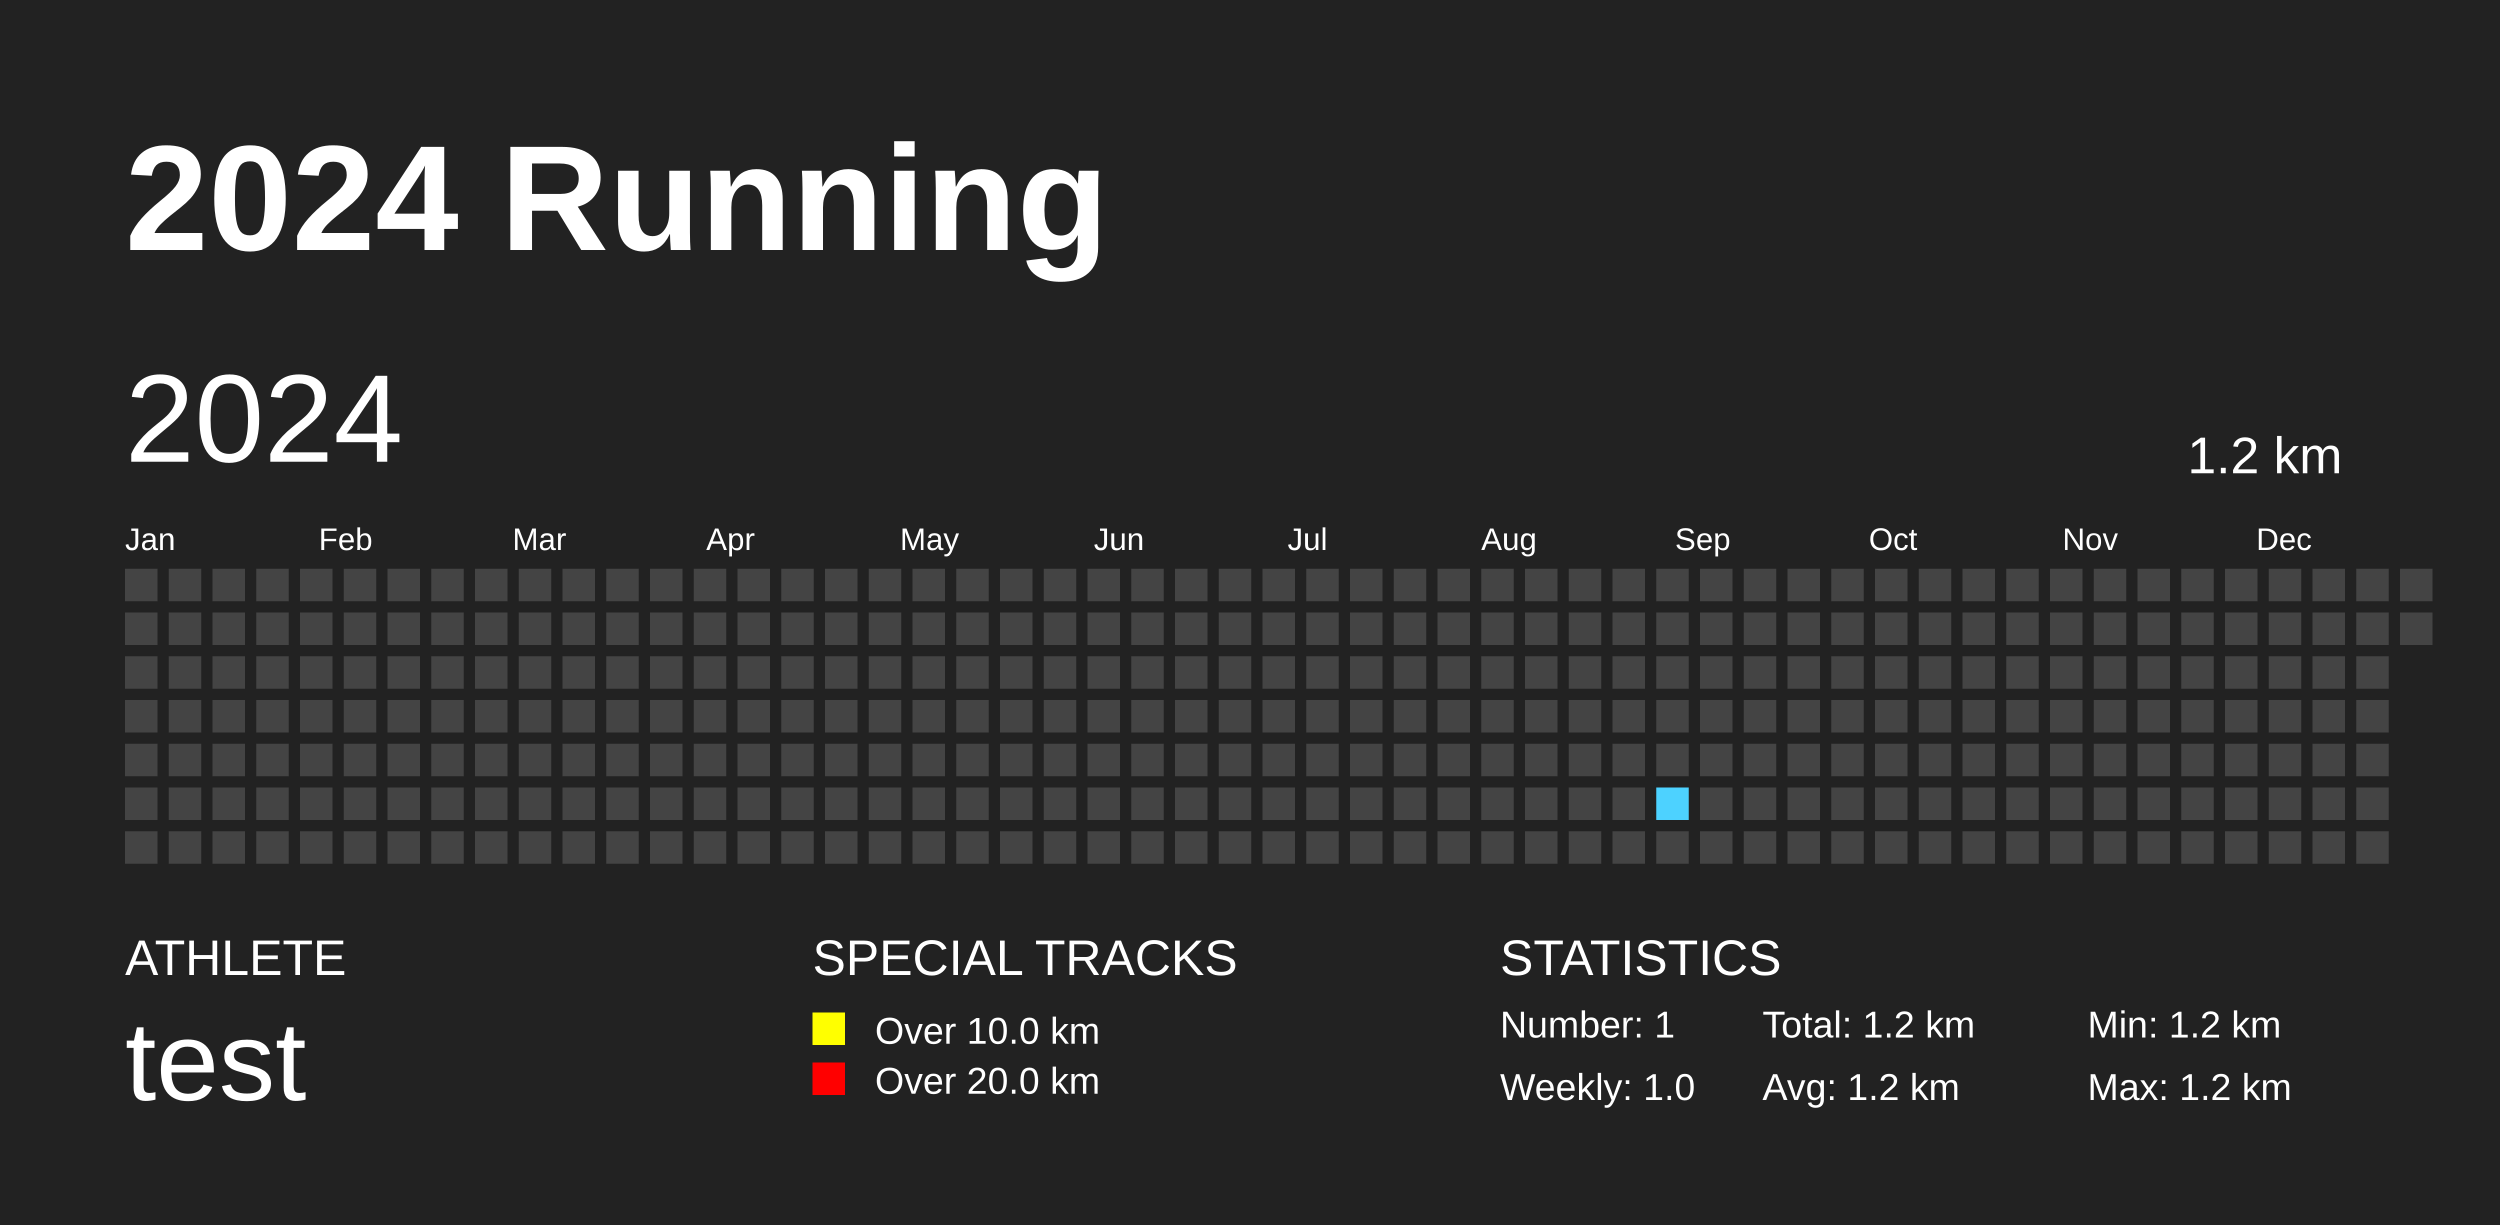
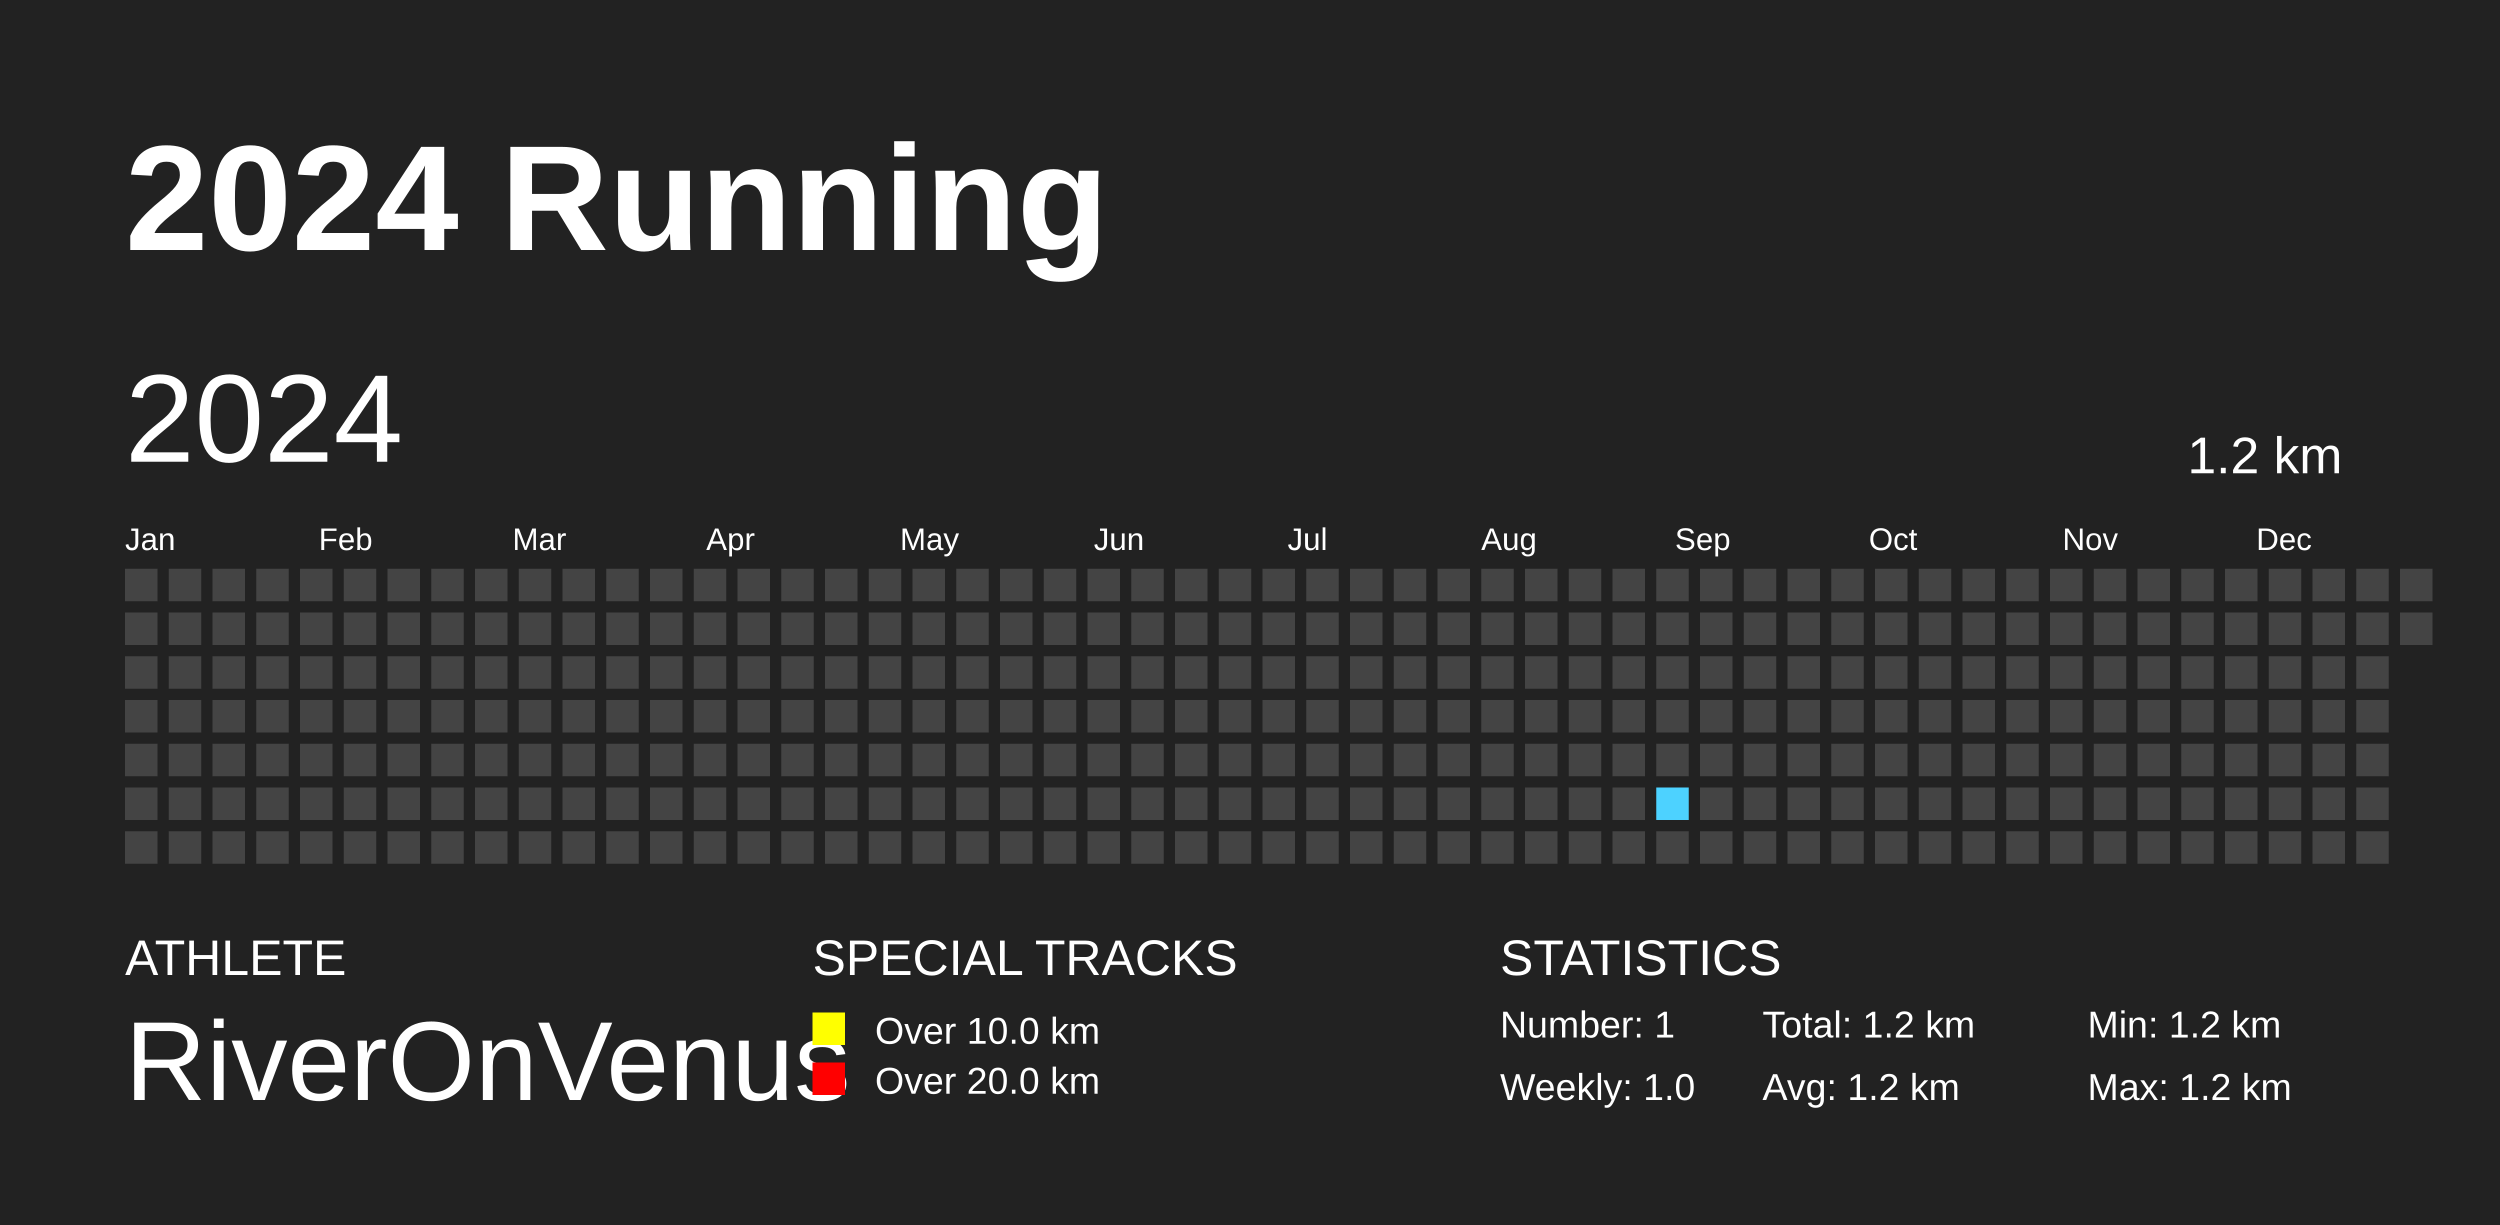
<svg xmlns="http://www.w3.org/2000/svg" baseProfile="full" height="98mm" version="1.1" viewBox="0,0,200,98" width="200mm">
  <defs />
  <rect fill="#222222" height="98" width="200" x="0" y="0" />
  <text fill="#FFFFFF" style="font-size:12px; font-family:Arial; font-weight:bold;" x="10" y="20">2024 Running</text>
  <text fill="#FFFFFF" style="font-size:4px; font-family:Arial" x="10" y="78">ATHLETE</text>
-   <text fill="#FFFFFF" style="font-size:9px; font-family:Arial" x="10" y="88">test</text>
+   <text fill="#FFFFFF" style="font-size:9px; font-family:Arial" x="10" y="88">RiverOnVenus</text>
  <text fill="#FFFFFF" style="font-size:4px; font-family:Arial" x="65" y="78">SPECIAL TRACKS</text>
  <rect fill="yellow" height="2.6" width="2.6" x="65" y="81" />
  <text fill="#FFFFFF" style="font-size:3px; font-family:Arial" x="70" y="83.5">Over 10.0 km</text>
  <rect fill="red" height="2.6" width="2.6" x="65" y="85" />
  <text fill="#FFFFFF" style="font-size:3px; font-family:Arial" x="70" y="87.5">Over 20.0 km</text>
  <text fill="#FFFFFF" style="font-size:4px; font-family:Arial" x="120" y="78">STATISTICS</text>
  <text fill="#FFFFFF" style="font-size:3px; font-family:Arial" x="120" y="83">Number: 1</text>
  <text fill="#FFFFFF" style="font-size:3px; font-family:Arial" x="120" y="88">Weekly: 1.0</text>
  <text fill="#FFFFFF" style="font-size:3px; font-family:Arial" x="141" y="83">Total: 1.2 km</text>
  <text fill="#FFFFFF" style="font-size:3px; font-family:Arial" x="141" y="88">Avg: 1.2 km</text>
  <text fill="#FFFFFF" style="font-size:3px; font-family:Arial" x="167" y="83">Min: 1.2 km</text>
  <text fill="#FFFFFF" style="font-size:3px; font-family:Arial" x="167" y="88">Max: 1.2 km</text>
  <text dominant-baseline="hanging" fill="#FFFFFF" style="font-size:10.0px; font-family:Arial;" x="10" y="30">2024</text>
  <text dominant-baseline="hanging" fill="#FFFFFF" style="font-size:4.125px; font-family:Arial;" x="175" y="35">1.2 km</text>
  <text fill="#FFFFFF" style="font-size:2.5px; font-family:Arial" x="10.0" y="44">Jan</text>
  <text fill="#FFFFFF" style="font-size:2.5px; font-family:Arial" x="25.5" y="44">Feb</text>
  <text fill="#FFFFFF" style="font-size:2.5px; font-family:Arial" x="41.0" y="44">Mar</text>
  <text fill="#FFFFFF" style="font-size:2.5px; font-family:Arial" x="56.5" y="44">Apr</text>
  <text fill="#FFFFFF" style="font-size:2.5px; font-family:Arial" x="72.0" y="44">May</text>
  <text fill="#FFFFFF" style="font-size:2.5px; font-family:Arial" x="87.5" y="44">Jun</text>
  <text fill="#FFFFFF" style="font-size:2.5px; font-family:Arial" x="103.0" y="44">Jul</text>
  <text fill="#FFFFFF" style="font-size:2.5px; font-family:Arial" x="118.5" y="44">Aug</text>
  <text fill="#FFFFFF" style="font-size:2.5px; font-family:Arial" x="134.0" y="44">Sep</text>
  <text fill="#FFFFFF" style="font-size:2.5px; font-family:Arial" x="149.5" y="44">Oct</text>
  <text fill="#FFFFFF" style="font-size:2.5px; font-family:Arial" x="165.0" y="44">Nov</text>
  <text fill="#FFFFFF" style="font-size:2.5px; font-family:Arial" x="180.5" y="44">Dec</text>
  <rect fill="#444444" height="2.6" width="2.6" x="10.0" y="45.5" />
  <rect fill="#444444" height="2.6" width="2.6" x="10.0" y="49.0" />
  <rect fill="#444444" height="2.6" width="2.6" x="10.0" y="52.5" />
  <rect fill="#444444" height="2.6" width="2.6" x="10.0" y="56.0" />
  <rect fill="#444444" height="2.6" width="2.6" x="10.0" y="59.5" />
  <rect fill="#444444" height="2.6" width="2.6" x="10.0" y="63.0" />
  <rect fill="#444444" height="2.6" width="2.6" x="10.0" y="66.5" />
  <rect fill="#444444" height="2.6" width="2.6" x="13.5" y="45.5" />
  <rect fill="#444444" height="2.6" width="2.6" x="13.5" y="49.0" />
  <rect fill="#444444" height="2.6" width="2.6" x="13.5" y="52.5" />
  <rect fill="#444444" height="2.6" width="2.6" x="13.5" y="56.0" />
  <rect fill="#444444" height="2.6" width="2.6" x="13.5" y="59.5" />
  <rect fill="#444444" height="2.6" width="2.6" x="13.5" y="63.0" />
  <rect fill="#444444" height="2.6" width="2.6" x="13.5" y="66.5" />
  <rect fill="#444444" height="2.6" width="2.6" x="17.0" y="45.5" />
  <rect fill="#444444" height="2.6" width="2.6" x="17.0" y="49.0" />
  <rect fill="#444444" height="2.6" width="2.6" x="17.0" y="52.5" />
  <rect fill="#444444" height="2.6" width="2.6" x="17.0" y="56.0" />
  <rect fill="#444444" height="2.6" width="2.6" x="17.0" y="59.5" />
  <rect fill="#444444" height="2.6" width="2.6" x="17.0" y="63.0" />
  <rect fill="#444444" height="2.6" width="2.6" x="17.0" y="66.5" />
  <rect fill="#444444" height="2.6" width="2.6" x="20.5" y="45.5" />
  <rect fill="#444444" height="2.6" width="2.6" x="20.5" y="49.0" />
  <rect fill="#444444" height="2.6" width="2.6" x="20.5" y="52.5" />
  <rect fill="#444444" height="2.6" width="2.6" x="20.5" y="56.0" />
  <rect fill="#444444" height="2.6" width="2.6" x="20.5" y="59.5" />
  <rect fill="#444444" height="2.6" width="2.6" x="20.5" y="63.0" />
  <rect fill="#444444" height="2.6" width="2.6" x="20.5" y="66.5" />
  <rect fill="#444444" height="2.6" width="2.6" x="24.0" y="45.5" />
  <rect fill="#444444" height="2.6" width="2.6" x="24.0" y="49.0" />
  <rect fill="#444444" height="2.6" width="2.6" x="24.0" y="52.5" />
  <rect fill="#444444" height="2.6" width="2.6" x="24.0" y="56.0" />
  <rect fill="#444444" height="2.6" width="2.6" x="24.0" y="59.5" />
  <rect fill="#444444" height="2.6" width="2.6" x="24.0" y="63.0" />
  <rect fill="#444444" height="2.6" width="2.6" x="24.0" y="66.5" />
  <rect fill="#444444" height="2.6" width="2.6" x="27.5" y="45.5" />
  <rect fill="#444444" height="2.6" width="2.6" x="27.5" y="49.0" />
  <rect fill="#444444" height="2.6" width="2.6" x="27.5" y="52.5" />
  <rect fill="#444444" height="2.6" width="2.6" x="27.5" y="56.0" />
  <rect fill="#444444" height="2.6" width="2.6" x="27.5" y="59.5" />
  <rect fill="#444444" height="2.6" width="2.6" x="27.5" y="63.0" />
  <rect fill="#444444" height="2.6" width="2.6" x="27.5" y="66.5" />
  <rect fill="#444444" height="2.6" width="2.6" x="31.0" y="45.5" />
  <rect fill="#444444" height="2.6" width="2.6" x="31.0" y="49.0" />
  <rect fill="#444444" height="2.6" width="2.6" x="31.0" y="52.5" />
  <rect fill="#444444" height="2.6" width="2.6" x="31.0" y="56.0" />
  <rect fill="#444444" height="2.6" width="2.6" x="31.0" y="59.5" />
  <rect fill="#444444" height="2.6" width="2.6" x="31.0" y="63.0" />
  <rect fill="#444444" height="2.6" width="2.6" x="31.0" y="66.5" />
  <rect fill="#444444" height="2.6" width="2.6" x="34.5" y="45.5" />
  <rect fill="#444444" height="2.6" width="2.6" x="34.5" y="49.0" />
  <rect fill="#444444" height="2.6" width="2.6" x="34.5" y="52.5" />
  <rect fill="#444444" height="2.6" width="2.6" x="34.5" y="56.0" />
  <rect fill="#444444" height="2.6" width="2.6" x="34.5" y="59.5" />
  <rect fill="#444444" height="2.6" width="2.6" x="34.5" y="63.0" />
  <rect fill="#444444" height="2.6" width="2.6" x="34.5" y="66.5" />
  <rect fill="#444444" height="2.6" width="2.6" x="38.0" y="45.5" />
  <rect fill="#444444" height="2.6" width="2.6" x="38.0" y="49.0" />
  <rect fill="#444444" height="2.6" width="2.6" x="38.0" y="52.5" />
  <rect fill="#444444" height="2.6" width="2.6" x="38.0" y="56.0" />
  <rect fill="#444444" height="2.6" width="2.6" x="38.0" y="59.5" />
  <rect fill="#444444" height="2.6" width="2.6" x="38.0" y="63.0" />
  <rect fill="#444444" height="2.6" width="2.6" x="38.0" y="66.5" />
  <rect fill="#444444" height="2.6" width="2.6" x="41.5" y="45.5" />
  <rect fill="#444444" height="2.6" width="2.6" x="41.5" y="49.0" />
  <rect fill="#444444" height="2.6" width="2.6" x="41.5" y="52.5" />
  <rect fill="#444444" height="2.6" width="2.6" x="41.5" y="56.0" />
  <rect fill="#444444" height="2.6" width="2.6" x="41.5" y="59.5" />
  <rect fill="#444444" height="2.6" width="2.6" x="41.5" y="63.0" />
  <rect fill="#444444" height="2.6" width="2.6" x="41.5" y="66.5" />
  <rect fill="#444444" height="2.6" width="2.6" x="45.0" y="45.5" />
  <rect fill="#444444" height="2.6" width="2.6" x="45.0" y="49.0" />
  <rect fill="#444444" height="2.6" width="2.6" x="45.0" y="52.5" />
  <rect fill="#444444" height="2.6" width="2.6" x="45.0" y="56.0" />
  <rect fill="#444444" height="2.6" width="2.6" x="45.0" y="59.5" />
  <rect fill="#444444" height="2.6" width="2.6" x="45.0" y="63.0" />
  <rect fill="#444444" height="2.6" width="2.6" x="45.0" y="66.5" />
  <rect fill="#444444" height="2.6" width="2.6" x="48.5" y="45.5" />
  <rect fill="#444444" height="2.6" width="2.6" x="48.5" y="49.0" />
  <rect fill="#444444" height="2.6" width="2.6" x="48.5" y="52.5" />
  <rect fill="#444444" height="2.6" width="2.6" x="48.5" y="56.0" />
  <rect fill="#444444" height="2.6" width="2.6" x="48.5" y="59.5" />
  <rect fill="#444444" height="2.6" width="2.6" x="48.5" y="63.0" />
  <rect fill="#444444" height="2.6" width="2.6" x="48.5" y="66.5" />
  <rect fill="#444444" height="2.6" width="2.6" x="52.0" y="45.5" />
  <rect fill="#444444" height="2.6" width="2.6" x="52.0" y="49.0" />
  <rect fill="#444444" height="2.6" width="2.6" x="52.0" y="52.5" />
  <rect fill="#444444" height="2.6" width="2.6" x="52.0" y="56.0" />
  <rect fill="#444444" height="2.6" width="2.6" x="52.0" y="59.5" />
  <rect fill="#444444" height="2.6" width="2.6" x="52.0" y="63.0" />
  <rect fill="#444444" height="2.6" width="2.6" x="52.0" y="66.5" />
  <rect fill="#444444" height="2.6" width="2.6" x="55.5" y="45.5" />
  <rect fill="#444444" height="2.6" width="2.6" x="55.5" y="49.0" />
  <rect fill="#444444" height="2.6" width="2.6" x="55.5" y="52.5" />
  <rect fill="#444444" height="2.6" width="2.6" x="55.5" y="56.0" />
  <rect fill="#444444" height="2.6" width="2.6" x="55.5" y="59.5" />
  <rect fill="#444444" height="2.6" width="2.6" x="55.5" y="63.0" />
  <rect fill="#444444" height="2.6" width="2.6" x="55.5" y="66.5" />
  <rect fill="#444444" height="2.6" width="2.6" x="59.0" y="45.5" />
  <rect fill="#444444" height="2.6" width="2.6" x="59.0" y="49.0" />
  <rect fill="#444444" height="2.6" width="2.6" x="59.0" y="52.5" />
  <rect fill="#444444" height="2.6" width="2.6" x="59.0" y="56.0" />
  <rect fill="#444444" height="2.6" width="2.6" x="59.0" y="59.5" />
  <rect fill="#444444" height="2.6" width="2.6" x="59.0" y="63.0" />
  <rect fill="#444444" height="2.6" width="2.6" x="59.0" y="66.5" />
  <rect fill="#444444" height="2.6" width="2.6" x="62.5" y="45.5" />
  <rect fill="#444444" height="2.6" width="2.6" x="62.5" y="49.0" />
  <rect fill="#444444" height="2.6" width="2.6" x="62.5" y="52.5" />
  <rect fill="#444444" height="2.6" width="2.6" x="62.5" y="56.0" />
  <rect fill="#444444" height="2.6" width="2.6" x="62.5" y="59.5" />
  <rect fill="#444444" height="2.6" width="2.6" x="62.5" y="63.0" />
  <rect fill="#444444" height="2.6" width="2.6" x="62.5" y="66.5" />
  <rect fill="#444444" height="2.6" width="2.6" x="66.0" y="45.5" />
  <rect fill="#444444" height="2.6" width="2.6" x="66.0" y="49.0" />
  <rect fill="#444444" height="2.6" width="2.6" x="66.0" y="52.5" />
  <rect fill="#444444" height="2.6" width="2.6" x="66.0" y="56.0" />
  <rect fill="#444444" height="2.6" width="2.6" x="66.0" y="59.5" />
  <rect fill="#444444" height="2.6" width="2.6" x="66.0" y="63.0" />
  <rect fill="#444444" height="2.6" width="2.6" x="66.0" y="66.5" />
  <rect fill="#444444" height="2.6" width="2.6" x="69.5" y="45.5" />
  <rect fill="#444444" height="2.6" width="2.6" x="69.5" y="49.0" />
  <rect fill="#444444" height="2.6" width="2.6" x="69.5" y="52.5" />
  <rect fill="#444444" height="2.6" width="2.6" x="69.5" y="56.0" />
  <rect fill="#444444" height="2.6" width="2.6" x="69.5" y="59.5" />
  <rect fill="#444444" height="2.6" width="2.6" x="69.5" y="63.0" />
  <rect fill="#444444" height="2.6" width="2.6" x="69.5" y="66.5" />
  <rect fill="#444444" height="2.6" width="2.6" x="73.0" y="45.5" />
  <rect fill="#444444" height="2.6" width="2.6" x="73.0" y="49.0" />
  <rect fill="#444444" height="2.6" width="2.6" x="73.0" y="52.5" />
  <rect fill="#444444" height="2.6" width="2.6" x="73.0" y="56.0" />
  <rect fill="#444444" height="2.6" width="2.6" x="73.0" y="59.5" />
  <rect fill="#444444" height="2.6" width="2.6" x="73.0" y="63.0" />
  <rect fill="#444444" height="2.6" width="2.6" x="73.0" y="66.5" />
  <rect fill="#444444" height="2.6" width="2.6" x="76.5" y="45.5" />
  <rect fill="#444444" height="2.6" width="2.6" x="76.5" y="49.0" />
  <rect fill="#444444" height="2.6" width="2.6" x="76.5" y="52.5" />
  <rect fill="#444444" height="2.6" width="2.6" x="76.5" y="56.0" />
  <rect fill="#444444" height="2.6" width="2.6" x="76.5" y="59.5" />
  <rect fill="#444444" height="2.6" width="2.6" x="76.5" y="63.0" />
  <rect fill="#444444" height="2.6" width="2.6" x="76.5" y="66.5" />
  <rect fill="#444444" height="2.6" width="2.6" x="80.0" y="45.5" />
  <rect fill="#444444" height="2.6" width="2.6" x="80.0" y="49.0" />
  <rect fill="#444444" height="2.6" width="2.6" x="80.0" y="52.5" />
  <rect fill="#444444" height="2.6" width="2.6" x="80.0" y="56.0" />
  <rect fill="#444444" height="2.6" width="2.6" x="80.0" y="59.5" />
  <rect fill="#444444" height="2.6" width="2.6" x="80.0" y="63.0" />
  <rect fill="#444444" height="2.6" width="2.6" x="80.0" y="66.5" />
  <rect fill="#444444" height="2.6" width="2.6" x="83.5" y="45.5" />
  <rect fill="#444444" height="2.6" width="2.6" x="83.5" y="49.0" />
  <rect fill="#444444" height="2.6" width="2.6" x="83.5" y="52.5" />
  <rect fill="#444444" height="2.6" width="2.6" x="83.5" y="56.0" />
  <rect fill="#444444" height="2.6" width="2.6" x="83.5" y="59.5" />
  <rect fill="#444444" height="2.6" width="2.6" x="83.5" y="63.0" />
  <rect fill="#444444" height="2.6" width="2.6" x="83.5" y="66.5" />
  <rect fill="#444444" height="2.6" width="2.6" x="87.0" y="45.5" />
  <rect fill="#444444" height="2.6" width="2.6" x="87.0" y="49.0" />
  <rect fill="#444444" height="2.6" width="2.6" x="87.0" y="52.5" />
  <rect fill="#444444" height="2.6" width="2.6" x="87.0" y="56.0" />
  <rect fill="#444444" height="2.6" width="2.6" x="87.0" y="59.5" />
  <rect fill="#444444" height="2.6" width="2.6" x="87.0" y="63.0" />
  <rect fill="#444444" height="2.6" width="2.6" x="87.0" y="66.5" />
  <rect fill="#444444" height="2.6" width="2.6" x="90.5" y="45.5" />
  <rect fill="#444444" height="2.6" width="2.6" x="90.5" y="49.0" />
  <rect fill="#444444" height="2.6" width="2.6" x="90.5" y="52.5" />
  <rect fill="#444444" height="2.6" width="2.6" x="90.5" y="56.0" />
  <rect fill="#444444" height="2.6" width="2.6" x="90.5" y="59.5" />
  <rect fill="#444444" height="2.6" width="2.6" x="90.5" y="63.0" />
  <rect fill="#444444" height="2.6" width="2.6" x="90.5" y="66.5" />
  <rect fill="#444444" height="2.6" width="2.6" x="94.0" y="45.5" />
  <rect fill="#444444" height="2.6" width="2.6" x="94.0" y="49.0" />
  <rect fill="#444444" height="2.6" width="2.6" x="94.0" y="52.5" />
  <rect fill="#444444" height="2.6" width="2.6" x="94.0" y="56.0" />
  <rect fill="#444444" height="2.6" width="2.6" x="94.0" y="59.5" />
  <rect fill="#444444" height="2.6" width="2.6" x="94.0" y="63.0" />
  <rect fill="#444444" height="2.6" width="2.6" x="94.0" y="66.5" />
  <rect fill="#444444" height="2.6" width="2.6" x="97.5" y="45.5" />
  <rect fill="#444444" height="2.6" width="2.6" x="97.5" y="49.0" />
  <rect fill="#444444" height="2.6" width="2.6" x="97.5" y="52.5" />
  <rect fill="#444444" height="2.6" width="2.6" x="97.5" y="56.0" />
  <rect fill="#444444" height="2.6" width="2.6" x="97.5" y="59.5" />
  <rect fill="#444444" height="2.6" width="2.6" x="97.5" y="63.0" />
  <rect fill="#444444" height="2.6" width="2.6" x="97.5" y="66.5" />
  <rect fill="#444444" height="2.6" width="2.6" x="101.0" y="45.5" />
  <rect fill="#444444" height="2.6" width="2.6" x="101.0" y="49.0" />
  <rect fill="#444444" height="2.6" width="2.6" x="101.0" y="52.5" />
  <rect fill="#444444" height="2.6" width="2.6" x="101.0" y="56.0" />
  <rect fill="#444444" height="2.6" width="2.6" x="101.0" y="59.5" />
  <rect fill="#444444" height="2.6" width="2.6" x="101.0" y="63.0" />
  <rect fill="#444444" height="2.6" width="2.6" x="101.0" y="66.5" />
  <rect fill="#444444" height="2.6" width="2.6" x="104.5" y="45.5" />
  <rect fill="#444444" height="2.6" width="2.6" x="104.5" y="49.0" />
  <rect fill="#444444" height="2.6" width="2.6" x="104.5" y="52.5" />
  <rect fill="#444444" height="2.6" width="2.6" x="104.5" y="56.0" />
  <rect fill="#444444" height="2.6" width="2.6" x="104.5" y="59.5" />
  <rect fill="#444444" height="2.6" width="2.6" x="104.5" y="63.0" />
  <rect fill="#444444" height="2.6" width="2.6" x="104.5" y="66.5" />
  <rect fill="#444444" height="2.6" width="2.6" x="108.0" y="45.5" />
  <rect fill="#444444" height="2.6" width="2.6" x="108.0" y="49.0" />
  <rect fill="#444444" height="2.6" width="2.6" x="108.0" y="52.5" />
  <rect fill="#444444" height="2.6" width="2.6" x="108.0" y="56.0" />
  <rect fill="#444444" height="2.6" width="2.6" x="108.0" y="59.5" />
  <rect fill="#444444" height="2.6" width="2.6" x="108.0" y="63.0" />
  <rect fill="#444444" height="2.6" width="2.6" x="108.0" y="66.5" />
  <rect fill="#444444" height="2.6" width="2.6" x="111.5" y="45.5" />
  <rect fill="#444444" height="2.6" width="2.6" x="111.5" y="49.0" />
  <rect fill="#444444" height="2.6" width="2.6" x="111.5" y="52.5" />
  <rect fill="#444444" height="2.6" width="2.6" x="111.5" y="56.0" />
  <rect fill="#444444" height="2.6" width="2.6" x="111.5" y="59.5" />
  <rect fill="#444444" height="2.6" width="2.6" x="111.5" y="63.0" />
  <rect fill="#444444" height="2.6" width="2.6" x="111.5" y="66.5" />
  <rect fill="#444444" height="2.6" width="2.6" x="115.0" y="45.5" />
  <rect fill="#444444" height="2.6" width="2.6" x="115.0" y="49.0" />
  <rect fill="#444444" height="2.6" width="2.6" x="115.0" y="52.5" />
  <rect fill="#444444" height="2.6" width="2.6" x="115.0" y="56.0" />
  <rect fill="#444444" height="2.6" width="2.6" x="115.0" y="59.5" />
  <rect fill="#444444" height="2.6" width="2.6" x="115.0" y="63.0" />
  <rect fill="#444444" height="2.6" width="2.6" x="115.0" y="66.5" />
  <rect fill="#444444" height="2.6" width="2.6" x="118.5" y="45.5" />
  <rect fill="#444444" height="2.6" width="2.6" x="118.5" y="49.0" />
  <rect fill="#444444" height="2.6" width="2.6" x="118.5" y="52.5" />
  <rect fill="#444444" height="2.6" width="2.6" x="118.5" y="56.0" />
  <rect fill="#444444" height="2.6" width="2.6" x="118.5" y="59.5" />
  <rect fill="#444444" height="2.6" width="2.6" x="118.5" y="63.0" />
  <rect fill="#444444" height="2.6" width="2.6" x="118.5" y="66.5" />
  <rect fill="#444444" height="2.6" width="2.6" x="122.0" y="45.5" />
  <rect fill="#444444" height="2.6" width="2.6" x="122.0" y="49.0" />
  <rect fill="#444444" height="2.6" width="2.6" x="122.0" y="52.5" />
  <rect fill="#444444" height="2.6" width="2.6" x="122.0" y="56.0" />
  <rect fill="#444444" height="2.6" width="2.6" x="122.0" y="59.5" />
  <rect fill="#444444" height="2.6" width="2.6" x="122.0" y="63.0" />
  <rect fill="#444444" height="2.6" width="2.6" x="122.0" y="66.5" />
  <rect fill="#444444" height="2.6" width="2.6" x="125.5" y="45.5" />
  <rect fill="#444444" height="2.6" width="2.6" x="125.5" y="49.0" />
  <rect fill="#444444" height="2.6" width="2.6" x="125.5" y="52.5" />
  <rect fill="#444444" height="2.6" width="2.6" x="125.5" y="56.0" />
  <rect fill="#444444" height="2.6" width="2.6" x="125.5" y="59.5" />
  <rect fill="#444444" height="2.6" width="2.6" x="125.5" y="63.0" />
  <rect fill="#444444" height="2.6" width="2.6" x="125.5" y="66.5" />
  <rect fill="#444444" height="2.6" width="2.6" x="129.0" y="45.5" />
  <rect fill="#444444" height="2.6" width="2.6" x="129.0" y="49.0" />
  <rect fill="#444444" height="2.6" width="2.6" x="129.0" y="52.5" />
  <rect fill="#444444" height="2.6" width="2.6" x="129.0" y="56.0" />
  <rect fill="#444444" height="2.6" width="2.6" x="129.0" y="59.5" />
  <rect fill="#444444" height="2.6" width="2.6" x="129.0" y="63.0" />
  <rect fill="#444444" height="2.6" width="2.6" x="129.0" y="66.5" />
  <rect fill="#444444" height="2.6" width="2.6" x="132.5" y="45.5" />
  <rect fill="#444444" height="2.6" width="2.6" x="132.5" y="49.0" />
  <rect fill="#444444" height="2.6" width="2.6" x="132.5" y="52.5" />
  <rect fill="#444444" height="2.6" width="2.6" x="132.5" y="56.0" />
  <rect fill="#444444" height="2.6" width="2.6" x="132.5" y="59.5" />
  <rect fill="#4DD2FF" height="2.6" width="2.6" x="132.5" y="63.0" />
  <rect fill="#444444" height="2.6" width="2.6" x="132.5" y="66.5" />
  <rect fill="#444444" height="2.6" width="2.6" x="136.0" y="45.5" />
  <rect fill="#444444" height="2.6" width="2.6" x="136.0" y="49.0" />
  <rect fill="#444444" height="2.6" width="2.6" x="136.0" y="52.5" />
  <rect fill="#444444" height="2.6" width="2.6" x="136.0" y="56.0" />
  <rect fill="#444444" height="2.6" width="2.6" x="136.0" y="59.5" />
  <rect fill="#444444" height="2.6" width="2.6" x="136.0" y="63.0" />
  <rect fill="#444444" height="2.6" width="2.6" x="136.0" y="66.5" />
  <rect fill="#444444" height="2.6" width="2.6" x="139.5" y="45.5" />
  <rect fill="#444444" height="2.6" width="2.6" x="139.5" y="49.0" />
  <rect fill="#444444" height="2.6" width="2.6" x="139.5" y="52.5" />
  <rect fill="#444444" height="2.6" width="2.6" x="139.5" y="56.0" />
  <rect fill="#444444" height="2.6" width="2.6" x="139.5" y="59.5" />
  <rect fill="#444444" height="2.6" width="2.6" x="139.5" y="63.0" />
  <rect fill="#444444" height="2.6" width="2.6" x="139.5" y="66.5" />
  <rect fill="#444444" height="2.6" width="2.6" x="143.0" y="45.5" />
  <rect fill="#444444" height="2.6" width="2.6" x="143.0" y="49.0" />
  <rect fill="#444444" height="2.6" width="2.6" x="143.0" y="52.5" />
  <rect fill="#444444" height="2.6" width="2.6" x="143.0" y="56.0" />
  <rect fill="#444444" height="2.6" width="2.6" x="143.0" y="59.5" />
  <rect fill="#444444" height="2.6" width="2.6" x="143.0" y="63.0" />
  <rect fill="#444444" height="2.6" width="2.6" x="143.0" y="66.5" />
  <rect fill="#444444" height="2.6" width="2.6" x="146.5" y="45.5" />
  <rect fill="#444444" height="2.6" width="2.6" x="146.5" y="49.0" />
  <rect fill="#444444" height="2.6" width="2.6" x="146.5" y="52.5" />
  <rect fill="#444444" height="2.6" width="2.6" x="146.5" y="56.0" />
  <rect fill="#444444" height="2.6" width="2.6" x="146.5" y="59.5" />
  <rect fill="#444444" height="2.6" width="2.6" x="146.5" y="63.0" />
  <rect fill="#444444" height="2.6" width="2.6" x="146.5" y="66.5" />
  <rect fill="#444444" height="2.6" width="2.6" x="150.0" y="45.5" />
  <rect fill="#444444" height="2.6" width="2.6" x="150.0" y="49.0" />
  <rect fill="#444444" height="2.6" width="2.6" x="150.0" y="52.5" />
  <rect fill="#444444" height="2.6" width="2.6" x="150.0" y="56.0" />
  <rect fill="#444444" height="2.6" width="2.6" x="150.0" y="59.5" />
  <rect fill="#444444" height="2.6" width="2.6" x="150.0" y="63.0" />
  <rect fill="#444444" height="2.6" width="2.6" x="150.0" y="66.5" />
  <rect fill="#444444" height="2.6" width="2.6" x="153.5" y="45.5" />
  <rect fill="#444444" height="2.6" width="2.6" x="153.5" y="49.0" />
  <rect fill="#444444" height="2.6" width="2.6" x="153.5" y="52.5" />
  <rect fill="#444444" height="2.6" width="2.6" x="153.5" y="56.0" />
  <rect fill="#444444" height="2.6" width="2.6" x="153.5" y="59.5" />
  <rect fill="#444444" height="2.6" width="2.6" x="153.5" y="63.0" />
  <rect fill="#444444" height="2.6" width="2.6" x="153.5" y="66.5" />
  <rect fill="#444444" height="2.6" width="2.6" x="157.0" y="45.5" />
  <rect fill="#444444" height="2.6" width="2.6" x="157.0" y="49.0" />
  <rect fill="#444444" height="2.6" width="2.6" x="157.0" y="52.5" />
  <rect fill="#444444" height="2.6" width="2.6" x="157.0" y="56.0" />
  <rect fill="#444444" height="2.6" width="2.6" x="157.0" y="59.5" />
  <rect fill="#444444" height="2.6" width="2.6" x="157.0" y="63.0" />
  <rect fill="#444444" height="2.6" width="2.6" x="157.0" y="66.5" />
  <rect fill="#444444" height="2.6" width="2.6" x="160.5" y="45.5" />
  <rect fill="#444444" height="2.6" width="2.6" x="160.5" y="49.0" />
  <rect fill="#444444" height="2.6" width="2.6" x="160.5" y="52.5" />
  <rect fill="#444444" height="2.6" width="2.6" x="160.5" y="56.0" />
  <rect fill="#444444" height="2.6" width="2.6" x="160.5" y="59.5" />
  <rect fill="#444444" height="2.6" width="2.6" x="160.5" y="63.0" />
  <rect fill="#444444" height="2.6" width="2.6" x="160.5" y="66.5" />
  <rect fill="#444444" height="2.6" width="2.6" x="164.0" y="45.5" />
  <rect fill="#444444" height="2.6" width="2.6" x="164.0" y="49.0" />
  <rect fill="#444444" height="2.6" width="2.6" x="164.0" y="52.5" />
  <rect fill="#444444" height="2.6" width="2.6" x="164.0" y="56.0" />
  <rect fill="#444444" height="2.6" width="2.6" x="164.0" y="59.5" />
  <rect fill="#444444" height="2.6" width="2.6" x="164.0" y="63.0" />
  <rect fill="#444444" height="2.6" width="2.6" x="164.0" y="66.5" />
  <rect fill="#444444" height="2.6" width="2.6" x="167.5" y="45.5" />
  <rect fill="#444444" height="2.6" width="2.6" x="167.5" y="49.0" />
  <rect fill="#444444" height="2.6" width="2.6" x="167.5" y="52.5" />
  <rect fill="#444444" height="2.6" width="2.6" x="167.5" y="56.0" />
  <rect fill="#444444" height="2.6" width="2.6" x="167.5" y="59.5" />
  <rect fill="#444444" height="2.6" width="2.6" x="167.5" y="63.0" />
  <rect fill="#444444" height="2.6" width="2.6" x="167.5" y="66.5" />
  <rect fill="#444444" height="2.6" width="2.6" x="171.0" y="45.5" />
  <rect fill="#444444" height="2.6" width="2.6" x="171.0" y="49.0" />
  <rect fill="#444444" height="2.6" width="2.6" x="171.0" y="52.5" />
  <rect fill="#444444" height="2.6" width="2.6" x="171.0" y="56.0" />
  <rect fill="#444444" height="2.6" width="2.6" x="171.0" y="59.5" />
  <rect fill="#444444" height="2.6" width="2.6" x="171.0" y="63.0" />
  <rect fill="#444444" height="2.6" width="2.6" x="171.0" y="66.5" />
  <rect fill="#444444" height="2.6" width="2.6" x="174.5" y="45.5" />
  <rect fill="#444444" height="2.6" width="2.6" x="174.5" y="49.0" />
  <rect fill="#444444" height="2.6" width="2.6" x="174.5" y="52.5" />
  <rect fill="#444444" height="2.6" width="2.6" x="174.5" y="56.0" />
  <rect fill="#444444" height="2.6" width="2.6" x="174.5" y="59.5" />
  <rect fill="#444444" height="2.6" width="2.6" x="174.5" y="63.0" />
  <rect fill="#444444" height="2.6" width="2.6" x="174.5" y="66.5" />
  <rect fill="#444444" height="2.6" width="2.6" x="178.0" y="45.5" />
  <rect fill="#444444" height="2.6" width="2.6" x="178.0" y="49.0" />
  <rect fill="#444444" height="2.6" width="2.6" x="178.0" y="52.5" />
  <rect fill="#444444" height="2.6" width="2.6" x="178.0" y="56.0" />
  <rect fill="#444444" height="2.6" width="2.6" x="178.0" y="59.5" />
  <rect fill="#444444" height="2.6" width="2.6" x="178.0" y="63.0" />
  <rect fill="#444444" height="2.6" width="2.6" x="178.0" y="66.5" />
  <rect fill="#444444" height="2.6" width="2.6" x="181.5" y="45.5" />
  <rect fill="#444444" height="2.6" width="2.6" x="181.5" y="49.0" />
  <rect fill="#444444" height="2.6" width="2.6" x="181.5" y="52.5" />
  <rect fill="#444444" height="2.6" width="2.6" x="181.5" y="56.0" />
  <rect fill="#444444" height="2.6" width="2.6" x="181.5" y="59.5" />
  <rect fill="#444444" height="2.6" width="2.6" x="181.5" y="63.0" />
  <rect fill="#444444" height="2.6" width="2.6" x="181.5" y="66.5" />
  <rect fill="#444444" height="2.6" width="2.6" x="185.0" y="45.5" />
  <rect fill="#444444" height="2.6" width="2.6" x="185.0" y="49.0" />
  <rect fill="#444444" height="2.6" width="2.6" x="185.0" y="52.5" />
  <rect fill="#444444" height="2.6" width="2.6" x="185.0" y="56.0" />
  <rect fill="#444444" height="2.6" width="2.6" x="185.0" y="59.5" />
  <rect fill="#444444" height="2.6" width="2.6" x="185.0" y="63.0" />
  <rect fill="#444444" height="2.6" width="2.6" x="185.0" y="66.5" />
  <rect fill="#444444" height="2.6" width="2.6" x="188.5" y="45.5" />
  <rect fill="#444444" height="2.6" width="2.6" x="188.5" y="49.0" />
  <rect fill="#444444" height="2.6" width="2.6" x="188.5" y="52.5" />
  <rect fill="#444444" height="2.6" width="2.6" x="188.5" y="56.0" />
  <rect fill="#444444" height="2.6" width="2.6" x="188.5" y="59.5" />
  <rect fill="#444444" height="2.6" width="2.6" x="188.5" y="63.0" />
  <rect fill="#444444" height="2.6" width="2.6" x="188.5" y="66.5" />
  <rect fill="#444444" height="2.6" width="2.6" x="192.0" y="45.5" />
  <rect fill="#444444" height="2.6" width="2.6" x="192.0" y="49.0" />
</svg>
